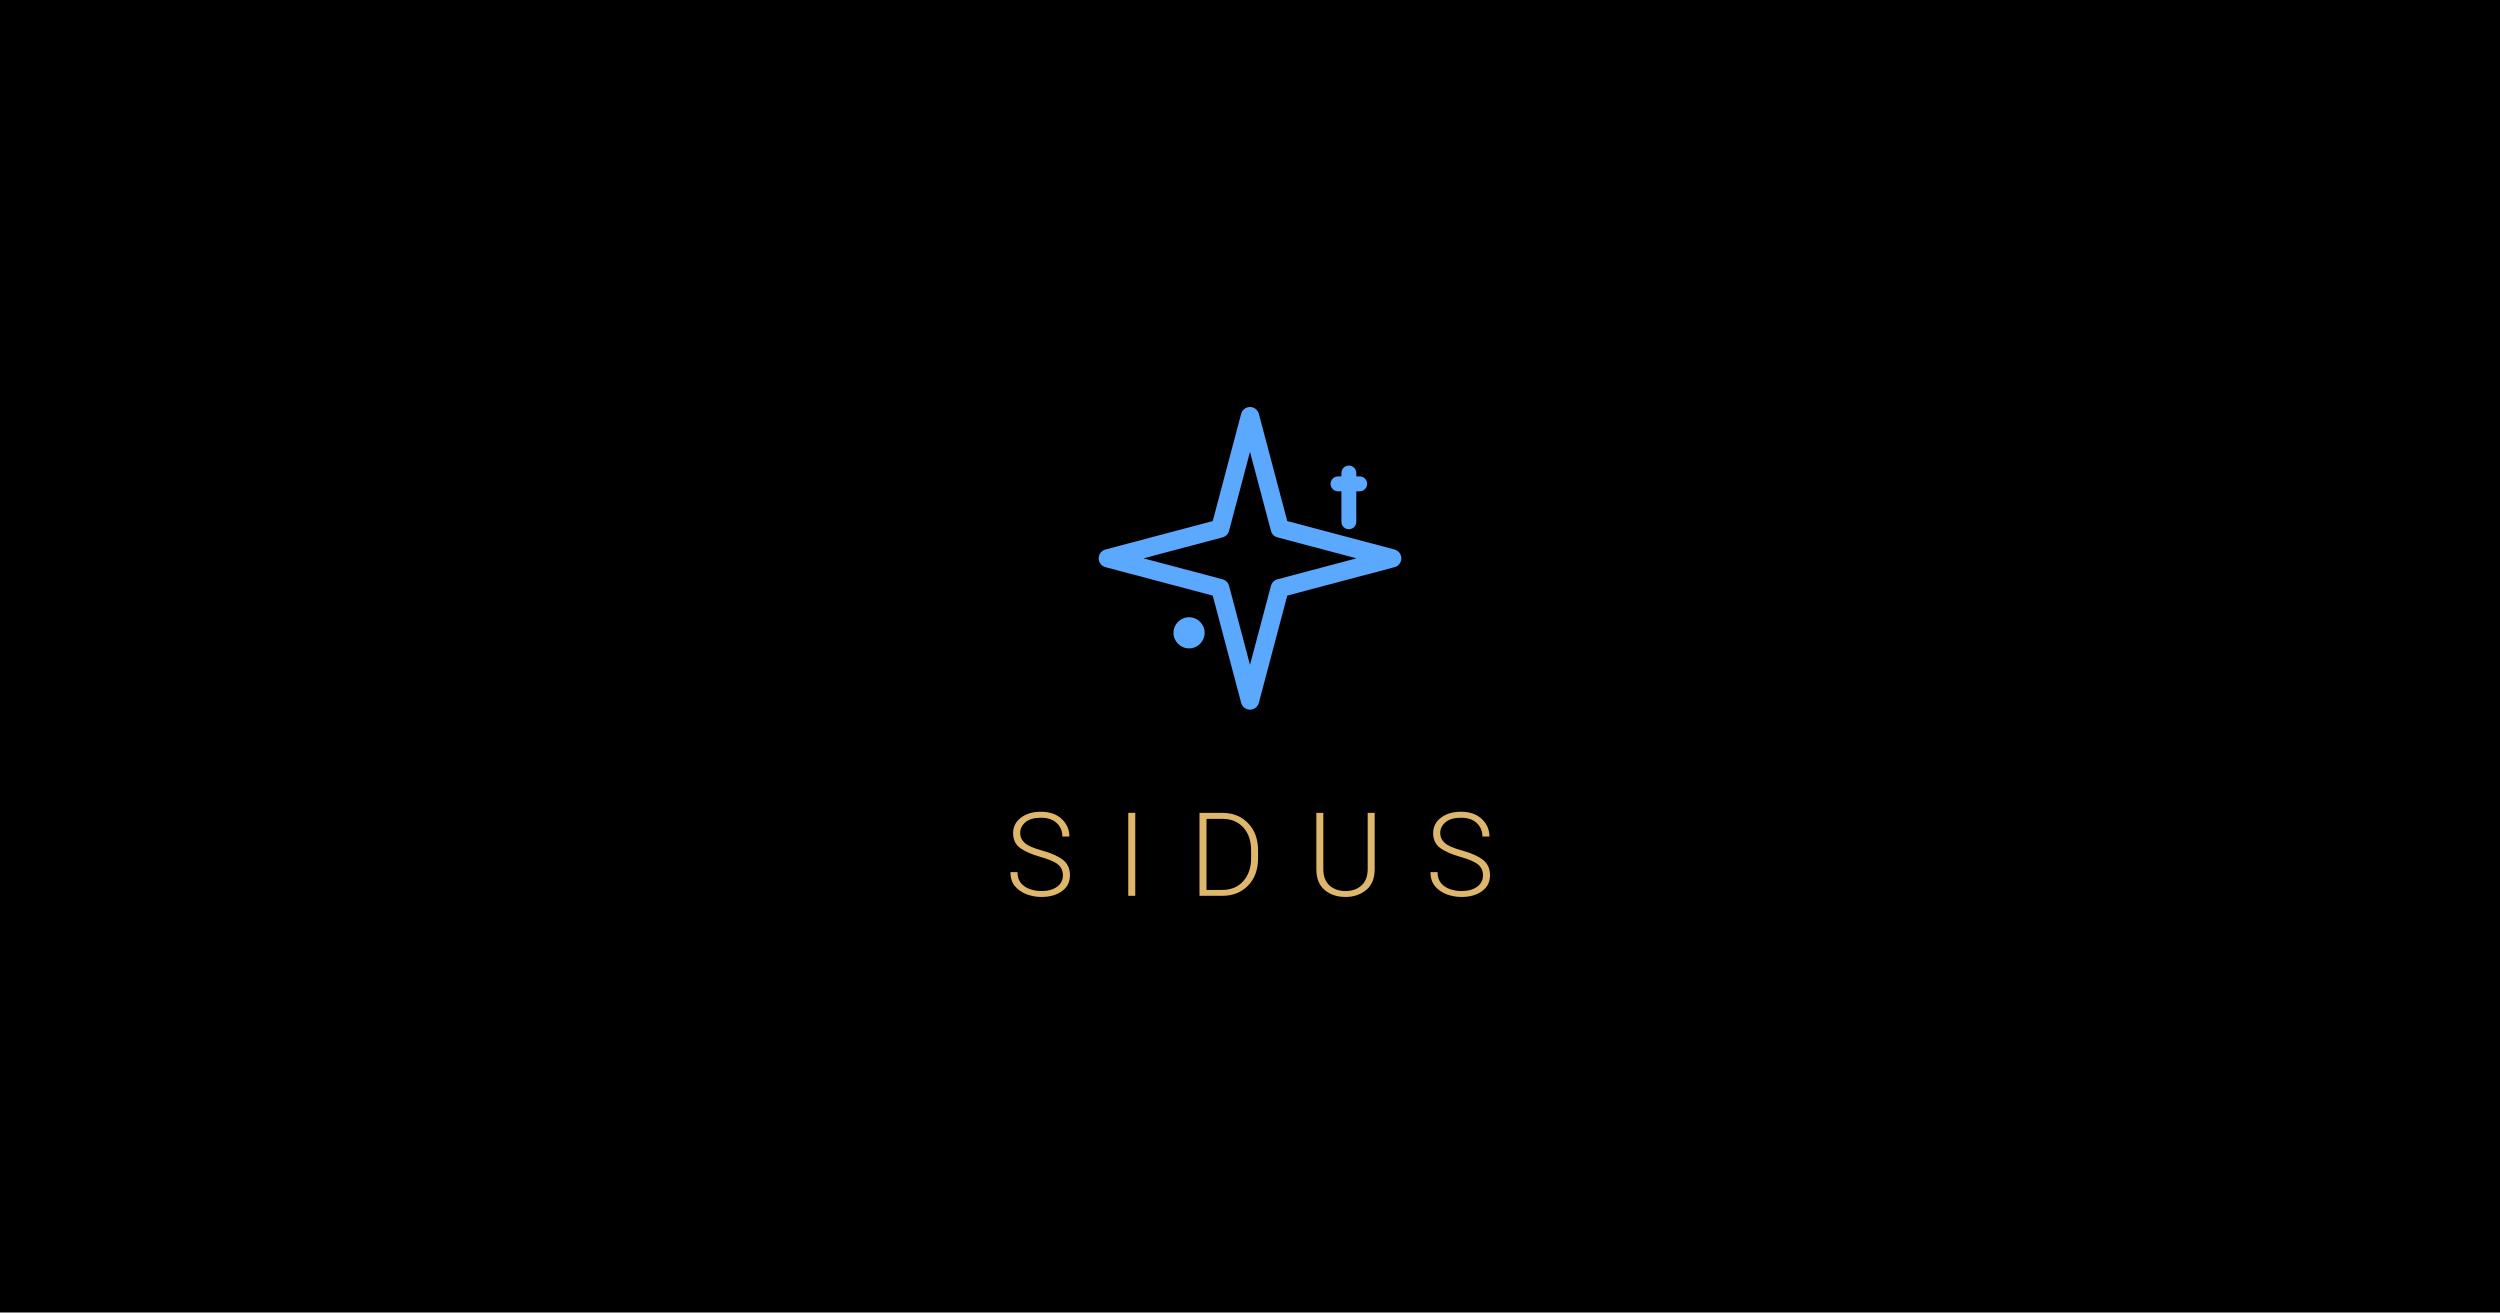
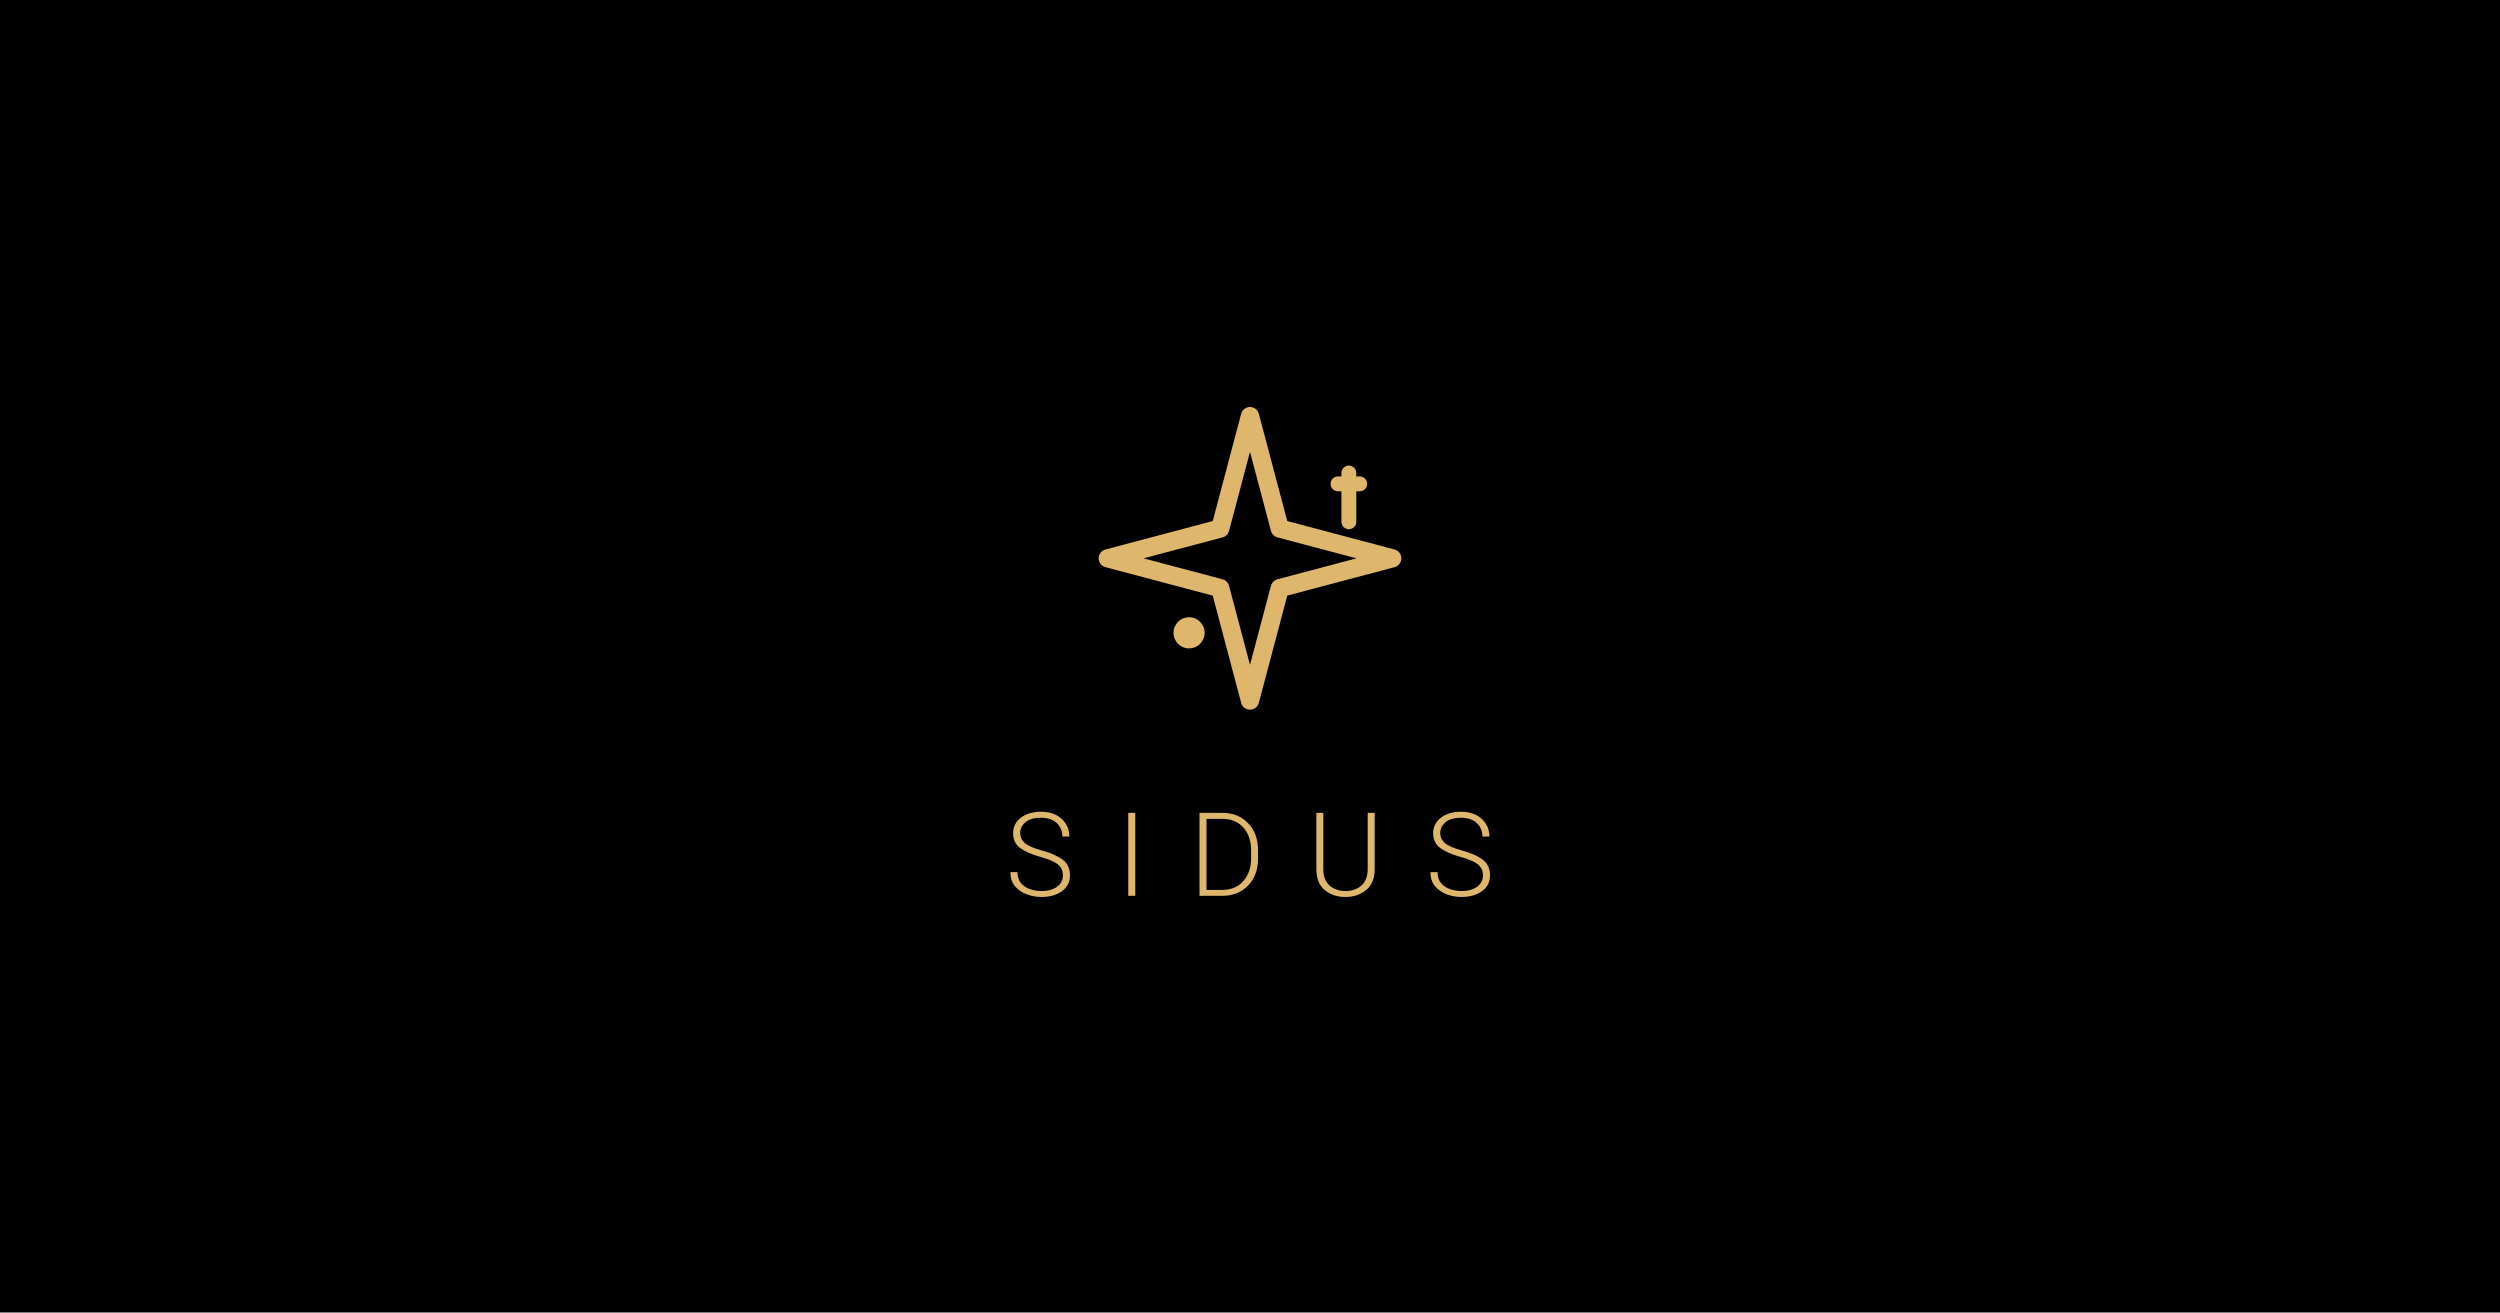
<svg xmlns="http://www.w3.org/2000/svg" width="1200" height="630" viewBox="0 0 1200 630" fill="none">
  <rect width="1200" height="630" fill="#000000" />
  <g transform="translate(600 268) scale(6.5) translate(-16 -16)">
-     <path d="M16 5.5 18.2 13.8 26.5 16 18.2 18.2 16 26.5 13.8 18.2 5.5 16 13.8 13.8 16 5.5Z" stroke="#5BA8FF" stroke-width="1.35" stroke-linejoin="round" />
-     <circle cx="11.5" cy="21.5" r="1.15" fill="#5BA8FF" />
-     <path d="M22.5 10.5h1.6M23.3 9.7v3.6" stroke="#5BA8FF" stroke-width="1.1" stroke-linecap="round" />
+     <path d="M16 5.5 18.2 13.8 26.5 16 18.2 18.2 16 26.5 13.8 18.2 5.5 16 13.8 13.8 16 5.5Z" stroke="#DFB76C" stroke-width="1.35" stroke-linejoin="round" />
+     <circle cx="11.5" cy="21.5" r="1.15" fill="#DFB76C" />
+     <path d="M22.5 10.5h1.6M23.3 9.7v3.6" stroke="#DFB76C" stroke-width="1.1" stroke-linecap="round" />
  </g>
  <text x="600" y="430" text-anchor="middle" font-family="Segoe UI, Roboto, Helvetica, Arial, sans-serif" font-size="56" font-weight="300" letter-spacing="20" fill="#DFB76C">SIDUS</text>
</svg>
